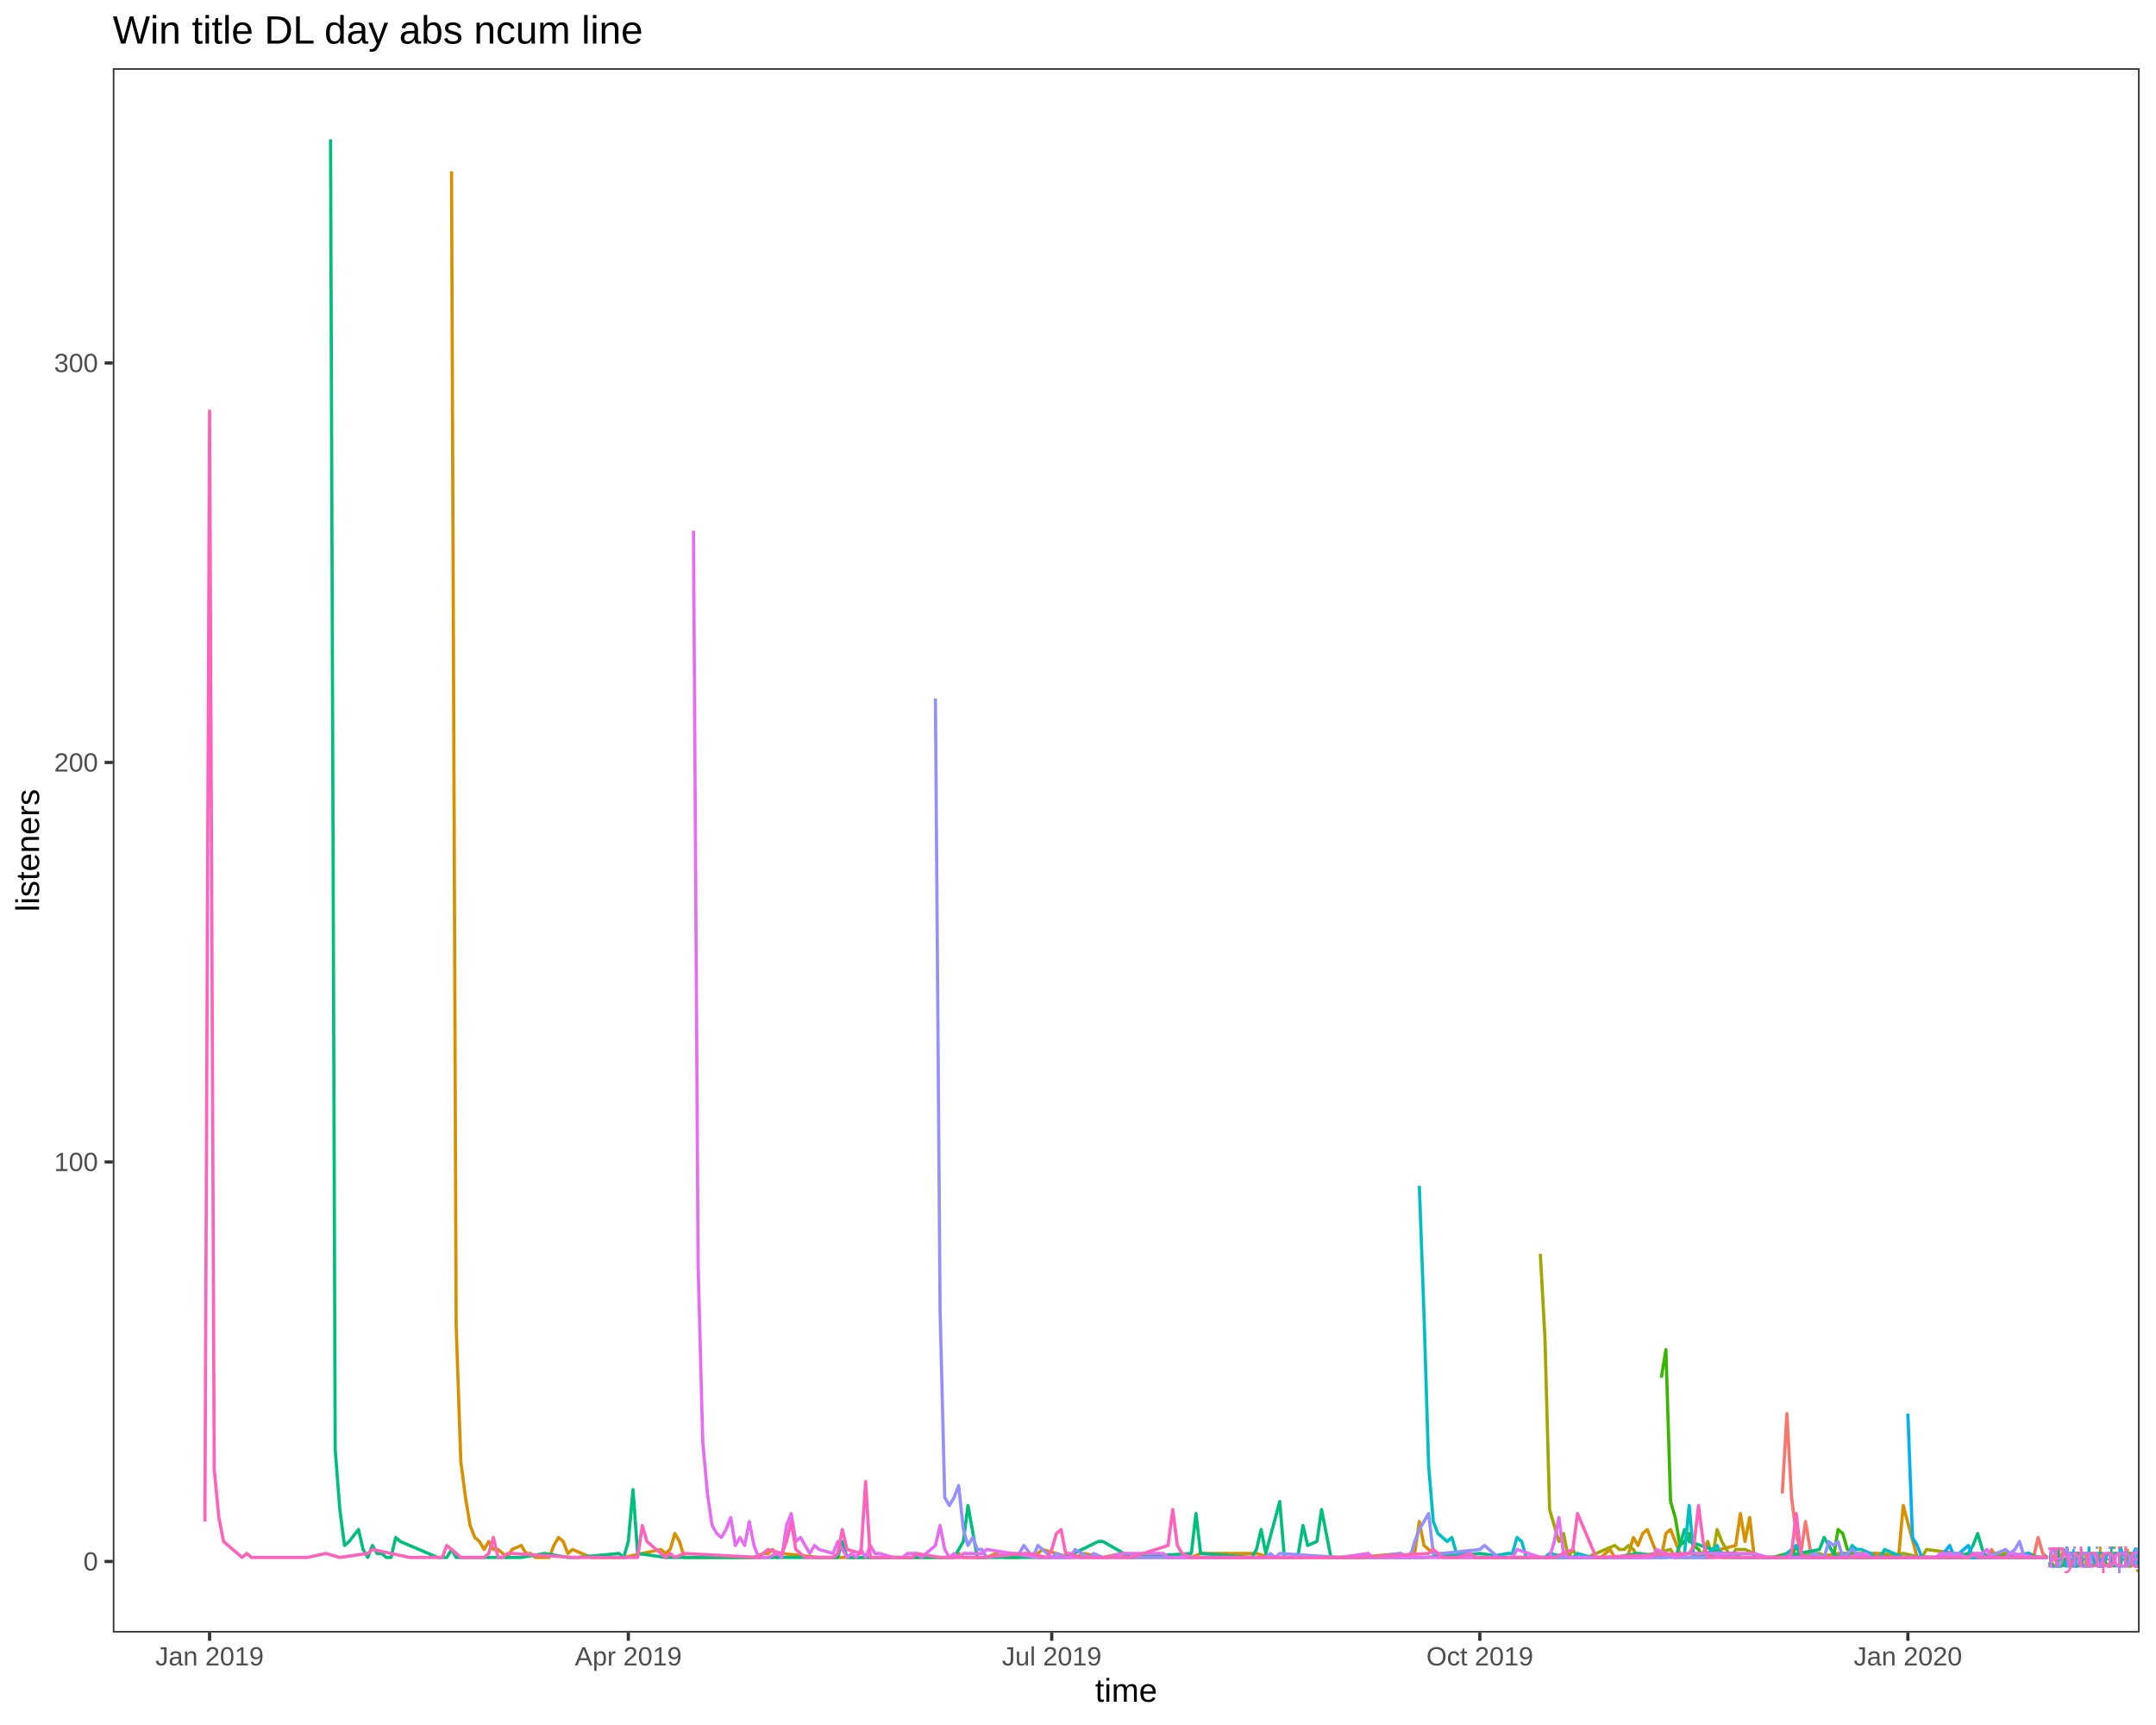
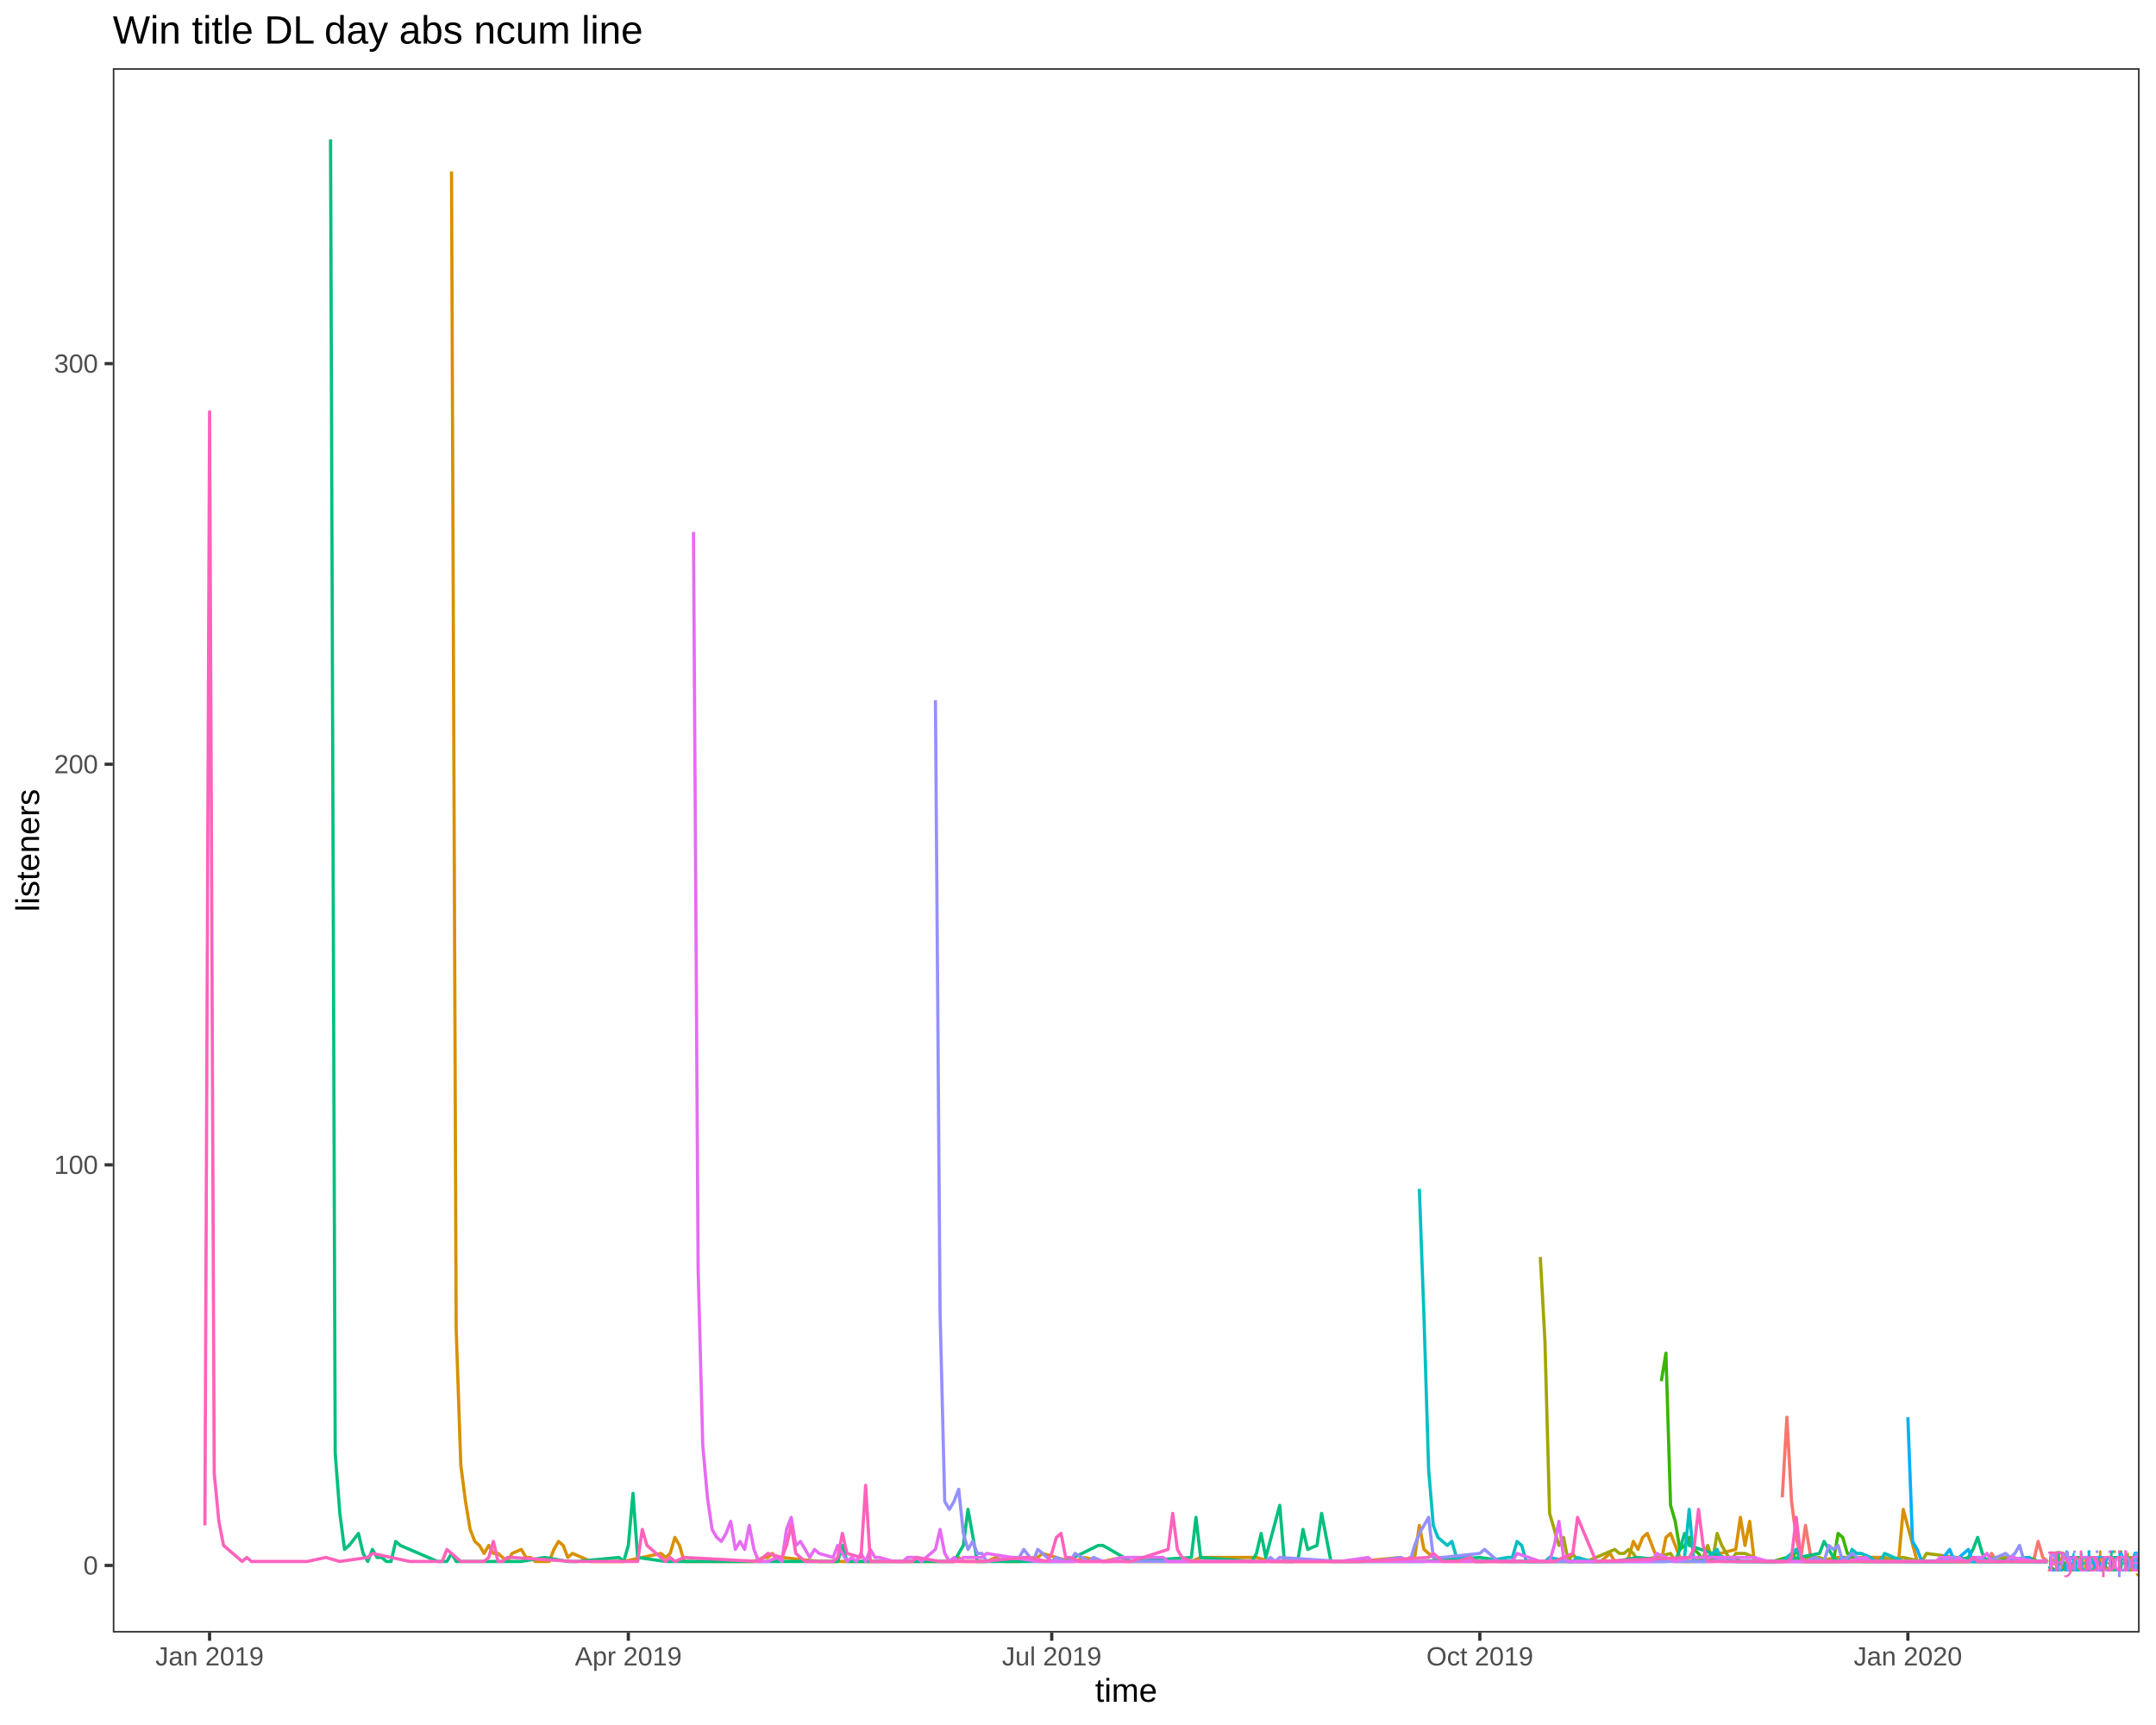
<svg xmlns="http://www.w3.org/2000/svg" viewBox="0 0 720.00 576.00">
  <defs>
    <style type="text/css">
    line, polyline, polygon, path, rect, circle {
      fill: none;
      stroke: #000000;
      stroke-linecap: round;
      stroke-linejoin: round;
      stroke-miterlimit: 10.00;
    }
  </style>
  </defs>
  <rect width="100%" height="100%" style="stroke: none; fill: #FFFFFF;" />
  <rect x="0.00" y="0.00" width="720.00" height="576.00" style="stroke-width: 1.07; stroke: #FFFFFF; fill: #FFFFFF;" />
  <defs>
    <clipPath id="cpMzcuNjd8NzE0LjUyfDU0NS4xM3wyMi43Nw==">
      <rect x="37.67" y="22.77" width="676.85" height="522.36" />
    </clipPath>
  </defs>
  <rect x="37.67" y="22.77" width="676.85" height="522.36" style="stroke-width: 1.07; stroke: none; fill: #FFFFFF;" clip-path="url(#cpMzcuNjd8NzE0LjUyfDU0NS4xM3wyMi43Nw==)" />
-   <polyline points="595.19,498.71 596.74,472.03 598.29,500.04 599.85,512.05 601.40,518.72 602.95,508.05 604.51,517.39 606.06,520.05 607.62,520.05 609.17,520.05 610.72,520.05 613.83,520.05 615.39,518.72 626.26,518.72 627.82,520.05 638.69,520.05 643.35,520.05 646.46,520.05 652.68,520.05 655.79,520.05 657.34,520.05 662.00,518.72 663.55,520.05 665.11,517.39 666.66,520.05 668.22,520.05 669.77,518.72 671.32,518.72 672.88,518.72 674.43,520.05 675.99,520.05 677.54,518.72 679.09,520.05 680.65,513.38 682.20,518.72 683.75,520.05 " style="stroke-width: 1.07; stroke: #F8766D; stroke-linecap: butt;" clip-path="url(#cpMzcuNjd8NzE0LjUyfDU0NS4xM3wyMi43Nw==)" />
-   <polyline points="150.79,57.19 152.34,442.69 153.89,488.04 155.45,500.04 157.00,509.38 158.56,513.38 160.11,514.72 161.66,517.39 163.22,514.72 164.77,517.39 166.32,517.39 167.88,518.72 169.43,520.05 170.99,517.39 174.09,516.05 175.65,518.72 177.20,518.72 178.76,520.05 183.42,520.05 184.97,516.05 186.52,513.38 188.08,514.72 189.63,518.72 191.19,517.39 197.40,520.05 198.96,520.05 200.51,520.05 202.06,520.05 203.62,520.05 208.28,520.05 220.71,517.39 222.26,518.72 223.82,517.39 225.37,512.05 226.92,514.72 228.48,520.05 237.80,520.05 239.36,520.05 251.79,520.05 254.89,518.72 256.45,518.72 258.00,517.39 259.56,520.05 261.11,518.72 273.54,520.05 287.52,520.05 290.63,520.05 296.85,520.05 298.40,520.05 303.06,520.05 309.28,520.05 310.83,520.05 318.60,520.05 320.16,518.72 321.71,520.05 324.82,520.05 329.48,520.05 332.59,518.72 335.69,520.05 338.80,520.05 340.36,520.05 345.02,518.72 346.57,518.72 348.12,517.39 357.45,520.05 359.00,520.05 362.11,518.72 368.32,520.05 374.54,518.72 376.09,520.05 377.65,520.05 385.42,520.05 391.63,520.05 393.19,520.05 397.85,520.05 400.95,518.72 419.60,518.72 424.26,520.05 427.37,520.05 430.48,520.05 432.03,520.05 442.91,520.05 444.46,520.05 453.79,520.05 467.77,518.72 469.32,520.05 470.88,518.72 472.43,518.72 473.99,508.05 475.54,516.05 480.20,520.05 481.75,518.72 486.42,520.05 491.08,520.05 500.40,520.05 512.83,520.05 515.94,520.05 526.82,520.05 534.59,520.05 537.69,517.39 539.25,520.05 540.80,520.05 542.35,520.05 543.91,518.72 545.46,513.38 547.02,516.05 548.57,512.05 550.12,510.72 551.68,514.72 553.23,518.72 554.79,520.05 556.34,512.05 557.89,510.72 561.00,518.72 562.55,520.05 564.11,520.05 579.65,516.05 581.20,505.38 582.75,514.72 584.31,506.71 585.86,520.05 588.97,520.05 599.85,520.05 606.06,520.05 613.83,518.72 629.37,518.72 634.03,520.05 635.59,502.71 640.25,520.05 644.91,520.05 655.79,520.05 657.34,520.05 658.89,520.05 665.11,520.05 669.77,520.05 677.54,520.05 683.75,520.05 " style="stroke-width: 1.07; stroke: #D89000; stroke-linecap: butt;" clip-path="url(#cpMzcuNjd8NzE0LjUyfDU0NS4xM3wyMi43Nw==)" />
-   <polyline points="514.39,418.68 515.94,446.69 517.49,504.05 519.05,509.38 520.60,514.72 522.15,512.05 523.71,520.05 525.26,517.39 526.82,520.05 529.92,520.05 533.03,518.72 539.25,516.05 540.80,517.39 542.35,517.39 543.91,516.05 545.46,517.39 547.02,520.05 557.89,517.39 559.45,520.05 564.11,520.05 565.66,520.05 568.77,518.72 570.32,514.72 571.88,520.05 573.43,510.72 574.99,514.72 576.54,517.39 578.09,520.05 579.65,517.39 581.20,517.39 582.75,517.39 588.97,520.05 593.63,520.05 595.19,520.05 606.06,518.72 607.62,518.72 610.72,520.05 616.94,520.05 624.71,520.05 635.59,518.72 641.80,520.05 643.35,517.39 663.55,520.05 665.11,518.72 669.77,518.72 671.32,520.05 672.88,520.05 675.99,520.05 679.09,520.05 680.65,520.05 683.75,520.05 " style="stroke-width: 1.07; stroke: #A3A500; stroke-linecap: butt;" clip-path="url(#cpMzcuNjd8NzE0LjUyfDU0NS4xM3wyMi43Nw==)" />
-   <polyline points="554.79,460.03 556.34,450.69 557.89,501.38 559.45,506.71 561.00,516.05 562.55,514.72 564.11,512.05 565.66,516.05 567.22,517.39 568.77,520.05 570.32,520.05 573.43,518.72 576.54,518.72 578.09,518.72 579.65,518.72 581.20,520.05 582.75,520.05 584.31,520.05 587.42,520.05 592.08,520.05 596.74,518.72 598.29,520.05 599.85,516.05 601.40,520.05 607.62,520.05 612.28,520.05 613.83,510.72 615.39,512.05 616.94,517.39 621.60,520.05 640.25,520.05 652.68,520.05 660.45,520.05 665.11,520.05 677.54,518.72 680.65,520.05 683.75,520.05 " style="stroke-width: 1.07; stroke: #39B600; stroke-linecap: butt;" clip-path="url(#cpMzcuNjd8NzE0LjUyfDU0NS4xM3wyMi43Nw==)" />
-   <polyline points="110.39,46.52 111.94,484.04 113.49,504.05 115.05,516.05 116.60,514.72 119.71,510.72 121.26,517.39 122.82,520.05 124.37,516.05 125.92,518.72 127.48,518.72 129.03,520.05 130.59,520.05 132.14,513.38 133.69,514.72 146.12,520.05 147.68,520.05 149.23,520.05 150.79,517.39 152.34,520.05 158.56,520.05 164.77,520.05 174.09,520.05 181.86,518.72 189.63,520.05 192.74,520.05 206.72,518.72 208.28,520.05 209.83,514.72 211.39,497.38 212.94,518.72 222.26,520.05 225.37,520.05 242.46,520.05 245.57,520.05 258.00,520.05 267.32,520.05 273.54,520.05 275.09,520.05 279.76,520.05 281.31,514.72 282.86,520.05 285.97,520.05 287.52,520.05 292.19,520.05 295.29,520.05 298.40,520.05 301.51,520.05 315.49,520.05 318.60,520.05 321.71,514.72 323.26,502.71 326.37,520.05 332.59,520.05 355.89,520.05 366.77,514.72 368.32,514.72 377.65,520.05 397.85,518.72 399.40,505.38 400.95,518.72 418.05,520.05 419.60,517.39 421.15,510.72 422.71,518.72 427.37,501.38 428.92,520.05 432.03,520.05 433.59,518.72 435.14,509.38 436.69,516.05 439.80,514.72 441.35,504.05 444.46,520.05 455.34,520.05 456.89,520.05 461.55,520.05 470.88,520.05 475.54,520.05 494.19,518.72 503.51,520.05 512.83,520.05 514.39,520.05 539.25,520.05 547.02,518.72 559.45,520.05 561.00,516.05 562.55,510.72 564.11,514.72 579.65,520.05 585.86,520.05 588.97,520.05 593.63,520.05 607.62,517.39 609.17,513.38 610.72,516.05 612.28,518.72 613.83,520.05 615.39,520.05 618.49,520.05 620.05,520.05 638.69,520.05 652.68,520.05 657.34,518.72 658.89,516.05 660.45,512.05 662.00,517.39 663.55,520.05 668.22,520.05 669.77,520.05 672.88,520.05 674.43,520.05 683.75,520.05 " style="stroke-width: 1.07; stroke: #00BF7D; stroke-linecap: butt;" clip-path="url(#cpMzcuNjd8NzE0LjUyfDU0NS4xM3wyMi43Nw==)" />
-   <polyline points="473.99,396.00 475.54,438.68 477.09,489.37 478.65,508.05 480.20,512.05 481.75,513.38 483.31,514.72 484.86,513.38 486.42,518.72 487.97,518.72 491.08,518.72 492.63,520.05 495.74,520.05 503.51,518.72 505.06,518.72 506.62,513.38 508.17,514.72 509.72,520.05 512.83,520.05 514.39,520.05 515.94,520.05 517.49,518.72 523.71,520.05 525.26,520.05 526.82,518.72 531.48,520.05 539.25,520.05 542.35,520.05 548.57,520.05 553.23,520.05 556.34,520.05 562.55,518.72 564.11,502.71 565.66,520.05 568.77,520.05 573.43,516.05 574.99,520.05 581.20,520.05 587.42,520.05 588.97,520.05 592.08,520.05 595.19,520.05 598.29,517.39 599.85,516.05 601.40,518.72 602.95,520.05 607.62,520.05 610.72,520.05 613.83,520.05 615.39,518.72 616.94,520.05 618.49,516.05 620.05,517.39 621.60,517.39 624.71,518.72 626.26,520.05 627.82,520.05 629.37,517.39 635.59,520.05 640.25,520.05 641.80,520.05 643.35,520.05 660.45,520.05 672.88,520.05 683.75,520.05 " style="stroke-width: 1.07; stroke: #00BFC4; stroke-linecap: butt;" clip-path="url(#cpMzcuNjd8NzE0LjUyfDU0NS4xM3wyMi43Nw==)" />
-   <polyline points="637.14,472.03 638.69,513.38 640.25,516.05 641.80,520.05 643.35,520.05 648.02,520.05 651.12,516.05 652.68,520.05 654.23,518.72 655.79,517.39 657.34,516.05 658.89,520.05 660.45,520.05 662.00,520.05 668.22,520.05 677.54,518.72 679.09,520.05 680.65,520.05 683.75,520.05 " style="stroke-width: 1.07; stroke: #00B0F6; stroke-linecap: butt;" clip-path="url(#cpMzcuNjd8NzE0LjUyfDU0NS4xM3wyMi43Nw==)" />
-   <polyline points="312.39,233.26 313.94,437.35 315.49,500.04 317.05,502.71 318.60,500.04 320.16,496.04 321.71,510.72 323.26,516.05 324.82,513.38 326.37,517.39 327.92,517.39 329.48,520.05 337.25,518.72 338.80,518.72 340.36,518.72 341.91,516.05 345.02,520.05 346.57,516.05 348.12,517.39 351.23,520.05 352.79,518.72 355.89,520.05 357.45,520.05 359.00,517.39 363.66,520.05 365.22,518.72 368.32,520.05 369.88,520.05 371.43,520.05 379.20,520.05 382.31,520.05 383.86,520.05 388.52,520.05 391.63,520.05 404.06,520.05 407.17,520.05 414.94,520.05 416.49,520.05 419.60,520.05 421.15,520.05 422.71,520.05 424.26,518.72 425.82,520.05 427.37,518.72 447.57,520.05 453.79,520.05 458.45,520.05 467.77,518.72 470.88,520.05 472.43,514.72 473.99,510.72 475.54,508.05 477.09,505.38 478.65,518.72 480.20,518.72 481.75,518.72 494.19,517.39 495.74,516.05 500.40,520.05 503.51,520.05 511.28,520.05 512.83,520.05 514.39,520.05 515.94,520.05 528.37,520.05 529.92,520.05 533.03,520.05 534.59,520.05 539.25,520.05 550.12,520.05 564.11,520.05 571.88,520.05 578.09,518.72 579.65,520.05 585.86,520.05 588.97,520.05 599.85,520.05 602.95,520.05 606.06,518.72 609.17,520.05 610.72,514.72 612.28,516.05 613.83,514.72 615.39,520.05 616.94,518.72 618.49,517.39 620.05,518.72 624.71,520.05 646.46,520.05 648.02,520.05 651.12,518.72 652.68,518.72 657.34,520.05 660.45,518.72 663.55,520.05 669.77,517.39 671.32,518.72 672.88,517.39 674.43,514.72 675.99,520.05 683.75,520.05 " style="stroke-width: 1.07; stroke: #9590FF; stroke-linecap: butt;" clip-path="url(#cpMzcuNjd8NzE0LjUyfDU0NS4xM3wyMi43Nw==)" />
-   <polyline points="231.59,177.24 233.14,422.68 234.69,481.37 236.25,498.71 237.80,509.38 239.36,512.05 240.91,513.38 242.46,510.72 244.02,506.71 245.57,516.05 247.12,513.38 248.68,516.05 250.23,508.05 251.79,516.05 253.34,520.05 254.89,520.05 256.45,520.05 259.56,518.72 261.11,520.05 262.66,509.38 264.22,505.38 265.77,514.72 267.32,513.38 268.88,516.05 270.43,518.72 271.99,516.05 273.54,517.39 278.20,518.72 279.76,514.72 281.31,517.39 282.86,520.05 284.42,518.72 285.97,520.05 287.52,517.39 289.08,520.05 290.63,516.05 292.19,518.72 293.74,518.72 298.40,520.05 299.96,520.05 301.51,520.05 303.06,518.72 306.17,518.72 307.72,520.05 312.39,516.05 313.94,509.38 315.49,517.39 317.05,520.05 318.60,518.72 320.16,520.05 321.71,518.72 323.26,518.72 324.82,518.72 326.37,518.72 327.92,518.72 329.48,517.39 346.57,520.05 363.66,520.05 368.32,520.05 369.88,520.05 374.54,518.72 388.52,518.72 390.08,520.05 404.06,520.05 407.17,520.05 408.72,520.05 411.83,520.05 418.05,520.05 422.71,520.05 425.82,520.05 438.25,520.05 439.80,520.05 441.35,520.05 446.02,520.05 447.57,520.05 456.89,518.72 458.45,520.05 461.55,520.05 469.32,520.05 473.99,520.05 478.65,520.05 484.86,520.05 489.52,520.05 497.29,520.05 501.95,520.05 503.51,520.05 505.06,520.05 506.62,517.39 514.39,520.05 517.49,520.05 519.05,514.72 520.60,506.71 522.15,518.72 523.71,520.05 525.26,520.05 529.92,520.05 551.68,520.05 553.23,517.39 559.45,520.05 564.11,518.72 565.66,518.72 585.86,518.72 590.52,520.05 601.40,520.05 606.06,520.05 607.62,520.05 609.17,520.05 616.94,520.05 623.15,518.72 624.71,520.05 630.92,520.05 646.46,520.05 648.02,518.72 651.12,518.72 652.68,520.05 654.23,518.72 655.79,520.05 657.34,520.05 658.89,518.72 660.45,518.72 662.00,518.72 663.55,517.39 665.11,520.05 666.66,520.05 669.77,520.05 671.32,518.72 680.65,520.05 682.20,520.05 683.75,520.05 " style="stroke-width: 1.07; stroke: #E76BF3; stroke-linecap: butt;" clip-path="url(#cpMzcuNjd8NzE0LjUyfDU0NS4xM3wyMi43Nw==)" />
-   <polyline points="68.43,508.05 69.99,137.22 71.54,490.71 73.09,506.71 74.65,514.72 76.20,516.05 77.76,517.39 79.31,518.72 80.86,520.05 82.42,518.72 83.97,520.05 85.52,520.05 88.63,520.05 90.19,520.05 91.74,520.05 99.51,520.05 101.06,520.05 102.62,520.05 108.83,518.72 113.49,520.05 122.82,518.72 124.37,517.39 136.80,520.05 139.91,520.05 147.68,520.05 149.23,516.05 153.89,520.05 157.00,520.05 161.66,520.05 163.22,518.72 164.77,513.38 166.32,520.05 167.88,520.05 169.43,518.72 170.99,518.72 191.19,520.05 197.40,520.05 203.62,520.05 212.94,520.05 214.49,509.38 216.05,514.72 222.26,520.05 223.82,518.72 225.37,520.05 228.48,518.72 253.34,520.05 254.89,518.72 256.45,517.39 261.11,518.72 262.66,514.72 264.22,508.05 265.77,517.39 268.88,520.05 273.54,520.05 275.09,520.05 278.20,520.05 279.76,518.72 281.31,510.72 282.86,517.39 287.52,518.72 289.08,494.71 290.63,520.05 296.85,520.05 299.96,520.05 304.62,520.05 306.17,518.72 313.94,520.05 317.05,520.05 318.60,520.05 323.26,520.05 327.92,520.05 341.91,518.72 343.46,518.72 349.68,520.05 351.23,517.39 352.79,512.05 354.34,510.72 355.89,518.72 357.45,518.72 360.55,520.05 372.99,520.05 377.65,520.05 390.08,516.05 391.63,504.05 393.19,516.05 394.74,518.72 397.85,520.05 400.95,520.05 408.72,520.05 413.39,520.05 455.34,520.05 477.09,518.72 478.65,517.39 481.75,520.05 483.31,520.05 486.42,520.05 491.08,518.72 492.63,520.05 494.19,520.05 506.62,520.05 508.17,520.05 509.72,520.05 519.05,520.05 525.26,517.39 526.82,505.38 533.03,520.05 564.11,518.72 565.66,516.05 567.22,502.71 568.77,514.72 570.32,520.05 573.43,520.05 576.54,520.05 579.65,520.05 582.75,520.05 584.31,520.05 590.52,520.05 596.74,520.05 598.29,518.72 599.85,505.38 601.40,518.72 602.95,520.05 606.06,520.05 610.72,520.05 612.28,520.05 621.60,520.05 623.15,520.05 629.37,520.05 643.35,520.05 646.46,520.05 652.68,520.05 657.34,520.05 658.89,518.72 660.45,520.05 683.75,520.05 " style="stroke-width: 1.07; stroke: #FF62BC; stroke-linecap: butt;" clip-path="url(#cpMzcuNjd8NzE0LjUyfDU0NS4xM3wyMi43Nw==)" />
+   <polyline points="595.19,499.98 596.74,473.23 598.29,501.32 599.85,513.36 601.40,520.05 602.95,509.35 604.51,518.71 606.06,521.39 607.62,521.39 609.17,521.39 610.72,521.39 613.83,521.39 615.39,520.05 626.26,520.05 627.82,521.39 638.69,521.39 643.35,521.39 646.46,521.39 652.68,521.39 655.79,521.39 657.34,521.39 662.00,520.05 663.55,521.39 665.11,518.71 666.66,521.39 668.22,521.39 669.77,520.05 671.32,520.05 672.88,520.05 674.43,521.39 675.99,521.39 677.54,520.05 679.09,521.39 680.65,514.70 682.20,520.05 683.75,521.39 " style="stroke-width: 1.07; stroke: #F8766D; stroke-linecap: butt;" clip-path="url(#cpMzcuNjd8NzE0LjUyfDU0NS4xM3wyMi43Nw==)" />
+   <polyline points="150.79,57.22 152.34,443.80 153.89,489.28 155.45,501.32 157.00,510.69 158.56,514.70 160.11,516.04 161.66,518.71 163.22,516.04 164.77,518.71 166.32,518.71 167.88,520.05 169.43,521.39 170.99,518.71 174.09,517.37 175.65,520.05 177.20,520.05 178.76,521.39 183.42,521.39 184.97,517.37 186.52,514.70 188.08,516.04 189.63,520.05 191.19,518.71 197.40,521.39 198.96,521.39 200.51,521.39 202.06,521.39 203.62,521.39 208.28,521.39 220.71,518.71 222.26,520.05 223.82,518.71 225.37,513.36 226.92,516.04 228.48,521.39 237.80,521.39 239.36,521.39 251.79,521.39 254.89,520.05 256.45,520.05 258.00,518.71 259.56,521.39 261.11,520.05 273.54,521.39 287.52,521.39 290.63,521.39 296.85,521.39 298.40,521.39 303.06,521.39 309.28,521.39 310.83,521.39 318.60,521.39 320.16,520.05 321.71,521.39 324.82,521.39 329.48,521.39 332.59,520.05 335.69,521.39 338.80,521.39 340.36,521.39 345.02,520.05 346.57,520.05 348.12,518.71 357.45,521.39 359.00,521.39 362.11,520.05 368.32,521.39 374.54,520.05 376.09,521.39 377.65,521.39 385.42,521.39 391.63,521.39 393.19,521.39 397.85,521.39 400.95,520.05 419.60,520.05 424.26,521.39 427.37,521.39 430.48,521.39 432.03,521.39 442.91,521.39 444.46,521.39 453.79,521.39 467.77,520.05 469.32,521.39 470.88,520.05 472.43,520.05 473.99,509.35 475.54,517.37 480.20,521.39 481.75,520.05 486.42,521.39 491.08,521.39 500.40,521.39 512.83,521.39 515.94,521.39 526.82,521.39 534.59,521.39 537.69,518.71 539.25,521.39 540.80,521.39 542.35,521.39 543.91,520.05 545.46,514.70 547.02,517.37 548.57,513.36 550.12,512.02 551.68,516.04 553.23,520.05 554.79,521.39 556.34,513.36 557.89,512.02 561.00,520.05 562.55,521.39 564.11,521.39 579.65,517.37 581.20,506.67 582.75,516.04 584.31,508.01 585.86,521.39 588.97,521.39 599.85,521.39 606.06,521.39 613.83,520.05 629.37,520.05 634.03,521.39 635.59,504.00 640.25,521.39 644.91,521.39 655.79,521.39 657.34,521.39 658.89,521.39 665.11,521.39 669.77,521.39 677.54,521.39 683.75,521.39 " style="stroke-width: 1.07; stroke: #D89000; stroke-linecap: butt;" clip-path="url(#cpMzcuNjd8NzE0LjUyfDU0NS4xM3wyMi43Nw==)" />
+   <polyline points="514.39,419.72 515.94,447.82 517.49,505.33 519.05,510.69 520.60,516.04 522.15,513.36 523.71,521.39 525.26,518.71 526.82,521.39 529.92,521.39 533.03,520.05 539.25,517.37 540.80,518.71 542.35,518.71 543.91,517.37 545.46,518.71 547.02,521.39 557.89,518.71 559.45,521.39 564.11,521.39 565.66,521.39 568.77,520.05 570.32,516.04 571.88,521.39 573.43,512.02 574.99,516.04 576.54,518.71 578.09,521.39 579.65,518.71 581.20,518.71 582.75,518.71 588.97,521.39 593.63,521.39 595.19,521.39 606.06,520.05 607.62,520.05 610.72,521.39 616.94,521.39 624.71,521.39 635.59,520.05 641.80,521.39 643.35,518.71 663.55,521.39 665.11,520.05 669.77,520.05 671.32,521.39 672.88,521.39 675.99,521.39 679.09,521.39 680.65,521.39 683.75,521.39 " style="stroke-width: 1.07; stroke: #A3A500; stroke-linecap: butt;" clip-path="url(#cpMzcuNjd8NzE0LjUyfDU0NS4xM3wyMi43Nw==)" />
+   <polyline points="554.79,461.19 556.34,451.83 557.89,502.66 559.45,508.01 561.00,517.37 562.55,516.04 564.11,513.36 565.66,517.37 567.22,518.71 568.77,521.39 570.32,521.39 573.43,520.05 576.54,520.05 578.09,520.05 579.65,520.05 581.20,521.39 582.75,521.39 584.31,521.39 587.42,521.39 592.08,521.39 596.74,520.05 598.29,521.39 599.85,517.37 601.40,521.39 607.62,521.39 612.28,521.39 613.83,512.02 615.39,513.36 616.94,518.71 621.60,521.39 640.25,521.39 652.68,521.39 660.45,521.39 665.11,521.39 677.54,520.05 680.65,521.39 683.75,521.39 " style="stroke-width: 1.07; stroke: #39B600; stroke-linecap: butt;" clip-path="url(#cpMzcuNjd8NzE0LjUyfDU0NS4xM3wyMi43Nw==)" />
+   <polyline points="110.39,46.52 111.94,485.27 113.49,505.33 115.05,517.37 116.60,516.04 119.71,512.02 121.26,518.71 122.82,521.39 124.37,517.37 125.92,520.05 127.48,520.05 129.03,521.39 130.59,521.39 132.14,514.70 133.69,516.04 146.12,521.39 147.68,521.39 149.23,521.39 150.79,518.71 152.34,521.39 158.56,521.39 164.77,521.39 174.09,521.39 181.86,520.05 189.63,521.39 192.74,521.39 206.72,520.05 208.28,521.39 209.83,516.04 211.39,498.65 212.94,520.05 222.26,521.39 225.37,521.39 242.46,521.39 245.57,521.39 258.00,521.39 267.32,521.39 273.54,521.39 275.09,521.39 279.76,521.39 281.31,516.04 282.86,521.39 285.97,521.39 287.52,521.39 292.19,521.39 295.29,521.39 298.40,521.39 301.51,521.39 315.49,521.39 318.60,521.39 321.71,516.04 323.26,504.00 326.37,521.39 332.59,521.39 355.89,521.39 366.77,516.04 368.32,516.04 377.65,521.39 397.85,520.05 399.40,506.67 400.95,520.05 418.05,521.39 419.60,518.71 421.15,512.02 422.71,520.05 427.37,502.66 428.92,521.39 432.03,521.39 433.59,520.05 435.14,510.69 436.69,517.37 439.80,516.04 441.35,505.33 444.46,521.39 455.34,521.39 456.89,521.39 461.55,521.39 470.88,521.39 475.54,521.39 494.19,520.05 503.51,521.39 512.83,521.39 514.39,521.39 539.25,521.39 547.02,520.05 559.45,521.39 561.00,517.37 562.55,512.02 564.11,516.04 579.65,521.39 585.86,521.39 588.97,521.39 593.63,521.39 607.62,518.71 609.17,514.70 610.72,517.37 612.28,520.05 613.83,521.39 615.39,521.39 618.49,521.39 620.05,521.39 638.69,521.39 652.68,521.39 657.34,520.05 658.89,517.37 660.45,513.36 662.00,518.71 663.55,521.39 668.22,521.39 669.77,521.39 672.88,521.39 674.43,521.39 683.75,521.39 " style="stroke-width: 1.07; stroke: #00BF7D; stroke-linecap: butt;" clip-path="url(#cpMzcuNjd8NzE0LjUyfDU0NS4xM3wyMi43Nw==)" />
+   <polyline points="473.99,396.98 475.54,439.79 477.09,490.62 478.65,509.35 480.20,513.36 481.75,514.70 483.31,516.04 484.86,514.70 486.42,520.05 487.97,520.05 491.08,520.05 492.63,521.39 495.74,521.39 503.51,520.05 505.06,520.05 506.62,514.70 508.17,516.04 509.72,521.39 512.83,521.39 514.39,521.39 515.94,521.39 517.49,520.05 523.71,521.39 525.26,521.39 526.82,520.05 531.48,521.39 539.25,521.39 542.35,521.39 548.57,521.39 553.23,521.39 556.34,521.39 562.55,520.05 564.11,504.00 565.66,521.39 568.77,521.39 573.43,517.37 574.99,521.39 581.20,521.39 587.42,521.39 588.97,521.39 592.08,521.39 595.19,521.39 598.29,518.71 599.85,517.37 601.40,520.05 602.95,521.39 607.62,521.39 610.72,521.39 613.83,521.39 615.39,520.05 616.94,521.39 618.49,517.37 620.05,518.71 621.60,518.71 624.71,520.05 626.26,521.39 627.82,521.39 629.37,518.71 635.59,521.39 640.25,521.39 641.80,521.39 643.35,521.39 660.45,521.39 672.88,521.39 683.75,521.39 " style="stroke-width: 1.07; stroke: #00BFC4; stroke-linecap: butt;" clip-path="url(#cpMzcuNjd8NzE0LjUyfDU0NS4xM3wyMi43Nw==)" />
+   <polyline points="637.14,473.23 638.69,514.70 640.25,517.37 641.80,521.39 643.35,521.39 648.02,521.39 651.12,517.37 652.68,521.39 654.23,520.05 655.79,518.71 657.34,517.37 658.89,521.39 660.45,521.39 662.00,521.39 668.22,521.39 677.54,520.05 679.09,521.39 680.65,521.39 683.75,521.39 " style="stroke-width: 1.07; stroke: #00B0F6; stroke-linecap: butt;" clip-path="url(#cpMzcuNjd8NzE0LjUyfDU0NS4xM3wyMi43Nw==)" />
+   <polyline points="312.39,233.79 313.94,438.45 315.49,501.32 317.05,504.00 318.60,501.32 320.16,497.31 321.71,512.02 323.26,517.37 324.82,514.70 326.37,518.71 327.92,518.71 329.48,521.39 337.25,520.05 338.80,520.05 340.36,520.05 341.91,517.37 345.02,521.39 346.57,517.37 348.12,518.71 351.23,521.39 352.79,520.05 355.89,521.39 357.45,521.39 359.00,518.71 363.66,521.39 365.22,520.05 368.32,521.39 369.88,521.39 371.43,521.39 379.20,521.39 382.31,521.39 383.86,521.39 388.52,521.39 391.63,521.39 404.06,521.39 407.17,521.39 414.94,521.39 416.49,521.39 419.60,521.39 421.15,521.39 422.71,521.39 424.26,520.05 425.82,521.39 427.37,520.05 447.57,521.39 453.79,521.39 458.45,521.39 467.77,520.05 470.88,521.39 472.43,516.04 473.99,512.02 475.54,509.35 477.09,506.67 478.65,520.05 480.20,520.05 481.75,520.05 494.19,518.71 495.74,517.37 500.40,521.39 503.51,521.39 511.28,521.39 512.83,521.39 514.39,521.39 515.94,521.39 528.37,521.39 529.92,521.39 533.03,521.39 534.59,521.39 539.25,521.39 550.12,521.39 564.11,521.39 571.88,521.39 578.09,520.05 579.65,521.39 585.86,521.39 588.97,521.39 599.85,521.39 602.95,521.39 606.06,520.05 609.17,521.39 610.72,516.04 612.28,517.37 613.83,516.04 615.39,521.39 616.94,520.05 618.49,518.71 620.05,520.05 624.71,521.39 646.46,521.39 648.02,521.39 651.12,520.05 652.68,520.05 657.34,521.39 660.45,520.05 663.55,521.39 669.77,518.71 671.32,520.05 672.88,518.71 674.43,516.04 675.99,521.39 683.75,521.39 " style="stroke-width: 1.07; stroke: #9590FF; stroke-linecap: butt;" clip-path="url(#cpMzcuNjd8NzE0LjUyfDU0NS4xM3wyMi43Nw==)" />
+   <polyline points="231.59,177.61 233.14,423.74 234.69,482.59 236.25,499.98 237.80,510.69 239.36,513.36 240.91,514.70 242.46,512.02 244.02,508.01 245.57,517.37 247.12,514.70 248.68,517.37 250.23,509.35 251.79,517.37 253.34,521.39 254.89,521.39 256.45,521.39 259.56,520.05 261.11,521.39 262.66,510.69 264.22,506.67 265.77,516.04 267.32,514.70 268.88,517.37 270.43,520.05 271.99,517.37 273.54,518.71 278.20,520.05 279.76,516.04 281.31,518.71 282.86,521.39 284.42,520.05 285.97,521.39 287.52,518.71 289.08,521.39 290.63,517.37 292.19,520.05 293.74,520.05 298.40,521.39 299.96,521.39 301.51,521.39 303.06,520.05 306.17,520.05 307.72,521.39 312.39,517.37 313.94,510.69 315.49,518.71 317.05,521.39 318.60,520.05 320.16,521.39 321.71,520.05 323.26,520.05 324.82,520.05 326.37,520.05 327.92,520.05 329.48,518.71 346.57,521.39 363.66,521.39 368.32,521.39 369.88,521.39 374.54,520.05 388.52,520.05 390.08,521.39 404.06,521.39 407.17,521.39 408.72,521.39 411.83,521.39 418.05,521.39 422.71,521.39 425.82,521.39 438.25,521.39 439.80,521.39 441.35,521.39 446.02,521.39 447.57,521.39 456.89,520.05 458.45,521.39 461.55,521.39 469.32,521.39 473.99,521.39 478.65,521.39 484.86,521.39 489.52,521.39 497.29,521.39 501.95,521.39 503.51,521.39 505.06,521.39 506.62,518.71 514.39,521.39 517.49,521.39 519.05,516.04 520.60,508.01 522.15,520.05 523.71,521.39 525.26,521.39 529.92,521.39 551.68,521.39 553.23,518.71 559.45,521.39 564.11,520.05 565.66,520.05 585.86,520.05 590.52,521.39 601.40,521.39 606.06,521.39 607.62,521.39 609.17,521.39 616.94,521.39 623.15,520.05 624.71,521.39 630.92,521.39 646.46,521.39 648.02,520.05 651.12,520.05 652.68,521.39 654.23,520.05 655.79,521.39 657.34,521.39 658.89,520.05 660.45,520.05 662.00,520.05 663.55,518.71 665.11,521.39 666.66,521.39 669.77,521.39 671.32,520.05 680.65,521.39 682.20,521.39 683.75,521.39 " style="stroke-width: 1.07; stroke: #E76BF3; stroke-linecap: butt;" clip-path="url(#cpMzcuNjd8NzE0LjUyfDU0NS4xM3wyMi43Nw==)" />
+   <polyline points="68.43,509.35 69.99,137.48 71.54,491.96 73.09,508.01 74.65,516.04 76.20,517.37 77.76,518.71 79.31,520.05 80.86,521.39 82.42,520.05 83.97,521.39 85.52,521.39 88.63,521.39 90.19,521.39 91.74,521.39 99.51,521.39 101.06,521.39 102.62,521.39 108.83,520.05 113.49,521.39 122.82,520.05 124.37,518.71 136.80,521.39 139.91,521.39 147.68,521.39 149.23,517.37 153.89,521.39 157.00,521.39 161.66,521.39 163.22,520.05 164.77,514.70 166.32,521.39 167.88,521.39 169.43,520.05 170.99,520.05 191.19,521.39 197.40,521.39 203.62,521.39 212.94,521.39 214.49,510.69 216.05,516.04 222.26,521.39 223.82,520.05 225.37,521.39 228.48,520.05 253.34,521.39 254.89,520.05 256.45,518.71 261.11,520.05 262.66,516.04 264.22,509.35 265.77,518.71 268.88,521.39 273.54,521.39 275.09,521.39 278.20,521.39 279.76,520.05 281.31,512.02 282.86,518.71 287.52,520.05 289.08,495.97 290.63,521.39 296.85,521.39 299.96,521.39 304.62,521.39 306.17,520.05 313.94,521.39 317.05,521.39 318.60,521.39 323.26,521.39 327.92,521.39 341.91,520.05 343.46,520.05 349.68,521.39 351.23,518.71 352.79,513.36 354.34,512.02 355.89,520.05 357.45,520.05 360.55,521.39 372.99,521.39 377.65,521.39 390.08,517.37 391.63,505.33 393.19,517.37 394.74,520.05 397.85,521.39 400.95,521.39 408.72,521.39 413.39,521.39 455.34,521.39 477.09,520.05 478.65,518.71 481.75,521.39 483.31,521.39 486.42,521.39 491.08,520.05 492.63,521.39 494.19,521.39 506.62,521.39 508.17,521.39 509.72,521.39 519.05,521.39 525.26,518.71 526.82,506.67 533.03,521.39 564.11,520.05 565.66,517.37 567.22,504.00 568.77,516.04 570.32,521.39 573.43,521.39 576.54,521.39 579.65,521.39 582.75,521.39 584.31,521.39 590.52,521.39 596.74,521.39 598.29,520.05 599.85,506.67 601.40,520.05 602.95,521.39 606.06,521.39 610.72,521.39 612.28,521.39 621.60,521.39 623.15,521.39 629.37,521.39 643.35,521.39 646.46,521.39 652.68,521.39 657.34,521.39 658.89,520.05 660.45,521.39 683.75,521.39 " style="stroke-width: 1.07; stroke: #FF62BC; stroke-linecap: butt;" clip-path="url(#cpMzcuNjd8NzE0LjUyfDU0NS4xM3wyMi43Nw==)" />
  <g clip-path="url(#cpMzcuNjd8NzE0LjUyfDU0NS4xM3wyMi43Nw==)">
-     <text x="683.75" y="523.35" style="font-size: 9.60px; fill: #F8766D; font-family: Liberation Sans;" textLength="86.84px" lengthAdjust="spacingAndGlyphs">American paddlefish</text>
+     <text x="683.75" y="524.68" style="font-size: 9.60px; fill: #F8766D; font-family: Liberation Sans;" textLength="86.84px" lengthAdjust="spacingAndGlyphs">American paddlefish</text>
  </g>
  <g clip-path="url(#cpMzcuNjd8NzE0LjUyfDU0NS4xM3wyMi43Nw==)">
-     <text x="683.75" y="523.35" style="font-size: 9.60px; fill: #D89000; font-family: Liberation Sans;" textLength="84.73px" lengthAdjust="spacingAndGlyphs">Buckingham Palace</text>
+     <text x="683.75" y="524.68" style="font-size: 9.60px; fill: #D89000; font-family: Liberation Sans;" textLength="84.73px" lengthAdjust="spacingAndGlyphs">Buckingham Palace</text>
  </g>
  <g clip-path="url(#cpMzcuNjd8NzE0LjUyfDU0NS4xM3wyMi43Nw==)">
-     <text x="683.75" y="523.35" style="font-size: 9.60px; fill: #A3A500; font-family: Liberation Sans;" textLength="44.23px" lengthAdjust="spacingAndGlyphs">Cane toad</text>
+     <text x="683.75" y="524.68" style="font-size: 9.60px; fill: #A3A500; font-family: Liberation Sans;" textLength="44.23px" lengthAdjust="spacingAndGlyphs">Cane toad</text>
  </g>
  <g clip-path="url(#cpMzcuNjd8NzE0LjUyfDU0NS4xM3wyMi43Nw==)">
-     <text x="683.75" y="523.35" style="font-size: 9.60px; fill: #39B600; font-family: Liberation Sans;" textLength="81.50px" lengthAdjust="spacingAndGlyphs">Galerina marginata</text>
+     <text x="683.75" y="524.68" style="font-size: 9.60px; fill: #39B600; font-family: Liberation Sans;" textLength="81.50px" lengthAdjust="spacingAndGlyphs">Galerina marginata</text>
  </g>
  <g clip-path="url(#cpMzcuNjd8NzE0LjUyfDU0NS4xM3wyMi43Nw==)">
-     <text x="683.75" y="523.35" style="font-size: 9.60px; fill: #00BF7D; font-family: Liberation Sans;" textLength="83.66px" lengthAdjust="spacingAndGlyphs">Jacob van Ruisdael</text>
+     <text x="683.75" y="524.68" style="font-size: 9.60px; fill: #00BF7D; font-family: Liberation Sans;" textLength="83.66px" lengthAdjust="spacingAndGlyphs">Jacob van Ruisdael</text>
  </g>
  <g clip-path="url(#cpMzcuNjd8NzE0LjUyfDU0NS4xM3wyMi43Nw==)">
-     <text x="683.75" y="523.35" style="font-size: 9.60px; fill: #00BFC4; font-family: Liberation Sans;" textLength="104.41px" lengthAdjust="spacingAndGlyphs">Laevistrombus canarium</text>
+     <text x="683.75" y="524.68" style="font-size: 9.60px; fill: #00BFC4; font-family: Liberation Sans;" textLength="104.41px" lengthAdjust="spacingAndGlyphs">Laevistrombus canarium</text>
  </g>
  <g clip-path="url(#cpMzcuNjd8NzE0LjUyfDU0NS4xM3wyMi43Nw==)">
-     <text x="683.75" y="523.35" style="font-size: 9.60px; fill: #00B0F6; font-family: Liberation Sans;" textLength="77.25px" lengthAdjust="spacingAndGlyphs">Little Moreton Hall</text>
+     <text x="683.75" y="524.68" style="font-size: 9.60px; fill: #00B0F6; font-family: Liberation Sans;" textLength="77.25px" lengthAdjust="spacingAndGlyphs">Little Moreton Hall</text>
  </g>
  <g clip-path="url(#cpMzcuNjd8NzE0LjUyfDU0NS4xM3wyMi43Nw==)">
-     <text x="683.75" y="523.35" style="font-size: 9.60px; fill: #9590FF; font-family: Liberation Sans;" textLength="79.89px" lengthAdjust="spacingAndGlyphs">Miniopterus aelleni</text>
+     <text x="683.75" y="524.68" style="font-size: 9.60px; fill: #9590FF; font-family: Liberation Sans;" textLength="79.89px" lengthAdjust="spacingAndGlyphs">Miniopterus aelleni</text>
  </g>
  <g clip-path="url(#cpMzcuNjd8NzE0LjUyfDU0NS4xM3wyMi43Nw==)">
-     <text x="683.75" y="523.35" style="font-size: 9.60px; fill: #E76BF3; font-family: Liberation Sans;" textLength="109.78px" lengthAdjust="spacingAndGlyphs">Providence, Rhode Island</text>
+     <text x="683.75" y="524.68" style="font-size: 9.60px; fill: #E76BF3; font-family: Liberation Sans;" textLength="109.78px" lengthAdjust="spacingAndGlyphs">Providence, Rhode Island</text>
  </g>
  <g clip-path="url(#cpMzcuNjd8NzE0LjUyfDU0NS4xM3wyMi43Nw==)">
-     <text x="683.75" y="523.35" style="font-size: 9.60px; fill: #FF62BC; font-family: Liberation Sans;" textLength="67.66px" lengthAdjust="spacingAndGlyphs">Tylopilus felleus</text>
+     <text x="683.75" y="524.68" style="font-size: 9.60px; fill: #FF62BC; font-family: Liberation Sans;" textLength="67.66px" lengthAdjust="spacingAndGlyphs">Tylopilus felleus</text>
  </g>
  <rect x="37.67" y="22.77" width="676.85" height="522.36" style="stroke-width: 1.07; stroke: #333333;" clip-path="url(#cpMzcuNjd8NzE0LjUyfDU0NS4xM3wyMi43Nw==)" />
  <defs>
    <clipPath id="cpMC4wMHw3MjAuMDB8NTc2LjAwfDAuMDA=">
      <rect x="0.00" y="0.00" width="720.00" height="576.00" />
    </clipPath>
  </defs>
  <g clip-path="url(#cpMC4wMHw3MjAuMDB8NTc2LjAwfDAuMDA=)">
-     <text x="27.84" y="524.41" style="font-size: 8.80px; fill: #4D4D4D; font-family: Liberation Sans;" textLength="4.89px" lengthAdjust="spacingAndGlyphs">0</text>
+     <text x="27.84" y="525.75" style="font-size: 8.80px; fill: #4D4D4D; font-family: Liberation Sans;" textLength="4.89px" lengthAdjust="spacingAndGlyphs">0</text>
  </g>
  <g clip-path="url(#cpMC4wMHw3MjAuMDB8NTc2LjAwfDAuMDA=)">
-     <text x="18.06" y="391.02" style="font-size: 8.80px; fill: #4D4D4D; font-family: Liberation Sans;" textLength="14.67px" lengthAdjust="spacingAndGlyphs">100</text>
+     <text x="18.06" y="391.98" style="font-size: 8.80px; fill: #4D4D4D; font-family: Liberation Sans;" textLength="14.67px" lengthAdjust="spacingAndGlyphs">100</text>
  </g>
  <g clip-path="url(#cpMC4wMHw3MjAuMDB8NTc2LjAwfDAuMDA=)">
-     <text x="18.06" y="257.63" style="font-size: 8.80px; fill: #4D4D4D; font-family: Liberation Sans;" textLength="14.67px" lengthAdjust="spacingAndGlyphs">200</text>
+     <text x="18.06" y="258.21" style="font-size: 8.80px; fill: #4D4D4D; font-family: Liberation Sans;" textLength="14.67px" lengthAdjust="spacingAndGlyphs">200</text>
  </g>
  <g clip-path="url(#cpMC4wMHw3MjAuMDB8NTc2LjAwfDAuMDA=)">
-     <text x="18.06" y="124.24" style="font-size: 8.80px; fill: #4D4D4D; font-family: Liberation Sans;" textLength="14.67px" lengthAdjust="spacingAndGlyphs">300</text>
+     <text x="18.06" y="124.45" style="font-size: 8.80px; fill: #4D4D4D; font-family: Liberation Sans;" textLength="14.67px" lengthAdjust="spacingAndGlyphs">300</text>
  </g>
-   <polyline points="34.93,521.39 37.67,521.39 " style="stroke-width: 1.07; stroke: #333333; stroke-linecap: butt;" clip-path="url(#cpMC4wMHw3MjAuMDB8NTc2LjAwfDAuMDA=)" />
-   <polyline points="34.93,388.00 37.67,388.00 " style="stroke-width: 1.07; stroke: #333333; stroke-linecap: butt;" clip-path="url(#cpMC4wMHw3MjAuMDB8NTc2LjAwfDAuMDA=)" />
-   <polyline points="34.93,254.60 37.67,254.60 " style="stroke-width: 1.07; stroke: #333333; stroke-linecap: butt;" clip-path="url(#cpMC4wMHw3MjAuMDB8NTc2LjAwfDAuMDA=)" />
-   <polyline points="34.93,121.21 37.67,121.21 " style="stroke-width: 1.07; stroke: #333333; stroke-linecap: butt;" clip-path="url(#cpMC4wMHw3MjAuMDB8NTc2LjAwfDAuMDA=)" />
+   <polyline points="34.93,522.72 37.67,522.72 " style="stroke-width: 1.07; stroke: #333333; stroke-linecap: butt;" clip-path="url(#cpMC4wMHw3MjAuMDB8NTc2LjAwfDAuMDA=)" />
+   <polyline points="34.93,388.96 37.67,388.96 " style="stroke-width: 1.07; stroke: #333333; stroke-linecap: butt;" clip-path="url(#cpMC4wMHw3MjAuMDB8NTc2LjAwfDAuMDA=)" />
+   <polyline points="34.93,255.19 37.67,255.19 " style="stroke-width: 1.07; stroke: #333333; stroke-linecap: butt;" clip-path="url(#cpMC4wMHw3MjAuMDB8NTc2LjAwfDAuMDA=)" />
+   <polyline points="34.93,121.42 37.67,121.42 " style="stroke-width: 1.07; stroke: #333333; stroke-linecap: butt;" clip-path="url(#cpMC4wMHw3MjAuMDB8NTc2LjAwfDAuMDA=)" />
  <polyline points="69.99,547.87 69.99,545.13 " style="stroke-width: 1.07; stroke: #333333; stroke-linecap: butt;" clip-path="url(#cpMC4wMHw3MjAuMDB8NTc2LjAwfDAuMDA=)" />
  <polyline points="209.83,547.87 209.83,545.13 " style="stroke-width: 1.07; stroke: #333333; stroke-linecap: butt;" clip-path="url(#cpMC4wMHw3MjAuMDB8NTc2LjAwfDAuMDA=)" />
  <polyline points="351.23,547.87 351.23,545.13 " style="stroke-width: 1.07; stroke: #333333; stroke-linecap: butt;" clip-path="url(#cpMC4wMHw3MjAuMDB8NTc2LjAwfDAuMDA=)" />
  <polyline points="494.19,547.87 494.19,545.13 " style="stroke-width: 1.07; stroke: #333333; stroke-linecap: butt;" clip-path="url(#cpMC4wMHw3MjAuMDB8NTc2LjAwfDAuMDA=)" />
  <polyline points="637.14,547.87 637.14,545.13 " style="stroke-width: 1.07; stroke: #333333; stroke-linecap: butt;" clip-path="url(#cpMC4wMHw3MjAuMDB8NTc2LjAwfDAuMDA=)" />
  <g clip-path="url(#cpMC4wMHw3MjAuMDB8NTc2LjAwfDAuMDA=)">
    <text x="51.89" y="556.11" style="font-size: 8.80px; fill: #4D4D4D; font-family: Liberation Sans;" textLength="36.19px" lengthAdjust="spacingAndGlyphs">Jan 2019</text>
  </g>
  <g clip-path="url(#cpMC4wMHw3MjAuMDB8NTc2LjAwfDAuMDA=)">
    <text x="191.99" y="556.11" style="font-size: 8.80px; fill: #4D4D4D; font-family: Liberation Sans;" textLength="35.69px" lengthAdjust="spacingAndGlyphs">Apr 2019</text>
  </g>
  <g clip-path="url(#cpMC4wMHw3MjAuMDB8NTc2LjAwfDAuMDA=)">
    <text x="334.61" y="556.11" style="font-size: 8.80px; fill: #4D4D4D; font-family: Liberation Sans;" textLength="33.25px" lengthAdjust="spacingAndGlyphs">Jul 2019</text>
  </g>
  <g clip-path="url(#cpMC4wMHw3MjAuMDB8NTc2LjAwfDAuMDA=)">
    <text x="476.34" y="556.11" style="font-size: 8.80px; fill: #4D4D4D; font-family: Liberation Sans;" textLength="35.69px" lengthAdjust="spacingAndGlyphs">Oct 2019</text>
  </g>
  <g clip-path="url(#cpMC4wMHw3MjAuMDB8NTc2LjAwfDAuMDA=)">
    <text x="619.05" y="556.11" style="font-size: 8.80px; fill: #4D4D4D; font-family: Liberation Sans;" textLength="36.19px" lengthAdjust="spacingAndGlyphs">Jan 2020</text>
  </g>
  <g clip-path="url(#cpMC4wMHw3MjAuMDB8NTc2LjAwfDAuMDA=)">
    <text x="365.70" y="568.24" style="font-size: 11.00px; font-family: Liberation Sans;" textLength="20.78px" lengthAdjust="spacingAndGlyphs">time</text>
  </g>
  <g clip-path="url(#cpMC4wMHw3MjAuMDB8NTc2LjAwfDAuMDA=)">
    <text transform="translate(13.04,304.44) rotate(-90)" style="font-size: 11.00px; font-family: Liberation Sans;" textLength="40.97px" lengthAdjust="spacingAndGlyphs">listeners</text>
  </g>
  <g clip-path="url(#cpMC4wMHw3MjAuMDB8NTc2LjAwfDAuMDA=)">
    <text x="37.67" y="14.56" style="font-size: 13.20px; font-family: Liberation Sans;" textLength="176.81px" lengthAdjust="spacingAndGlyphs">Win title DL day abs ncum line</text>
  </g>
</svg>
